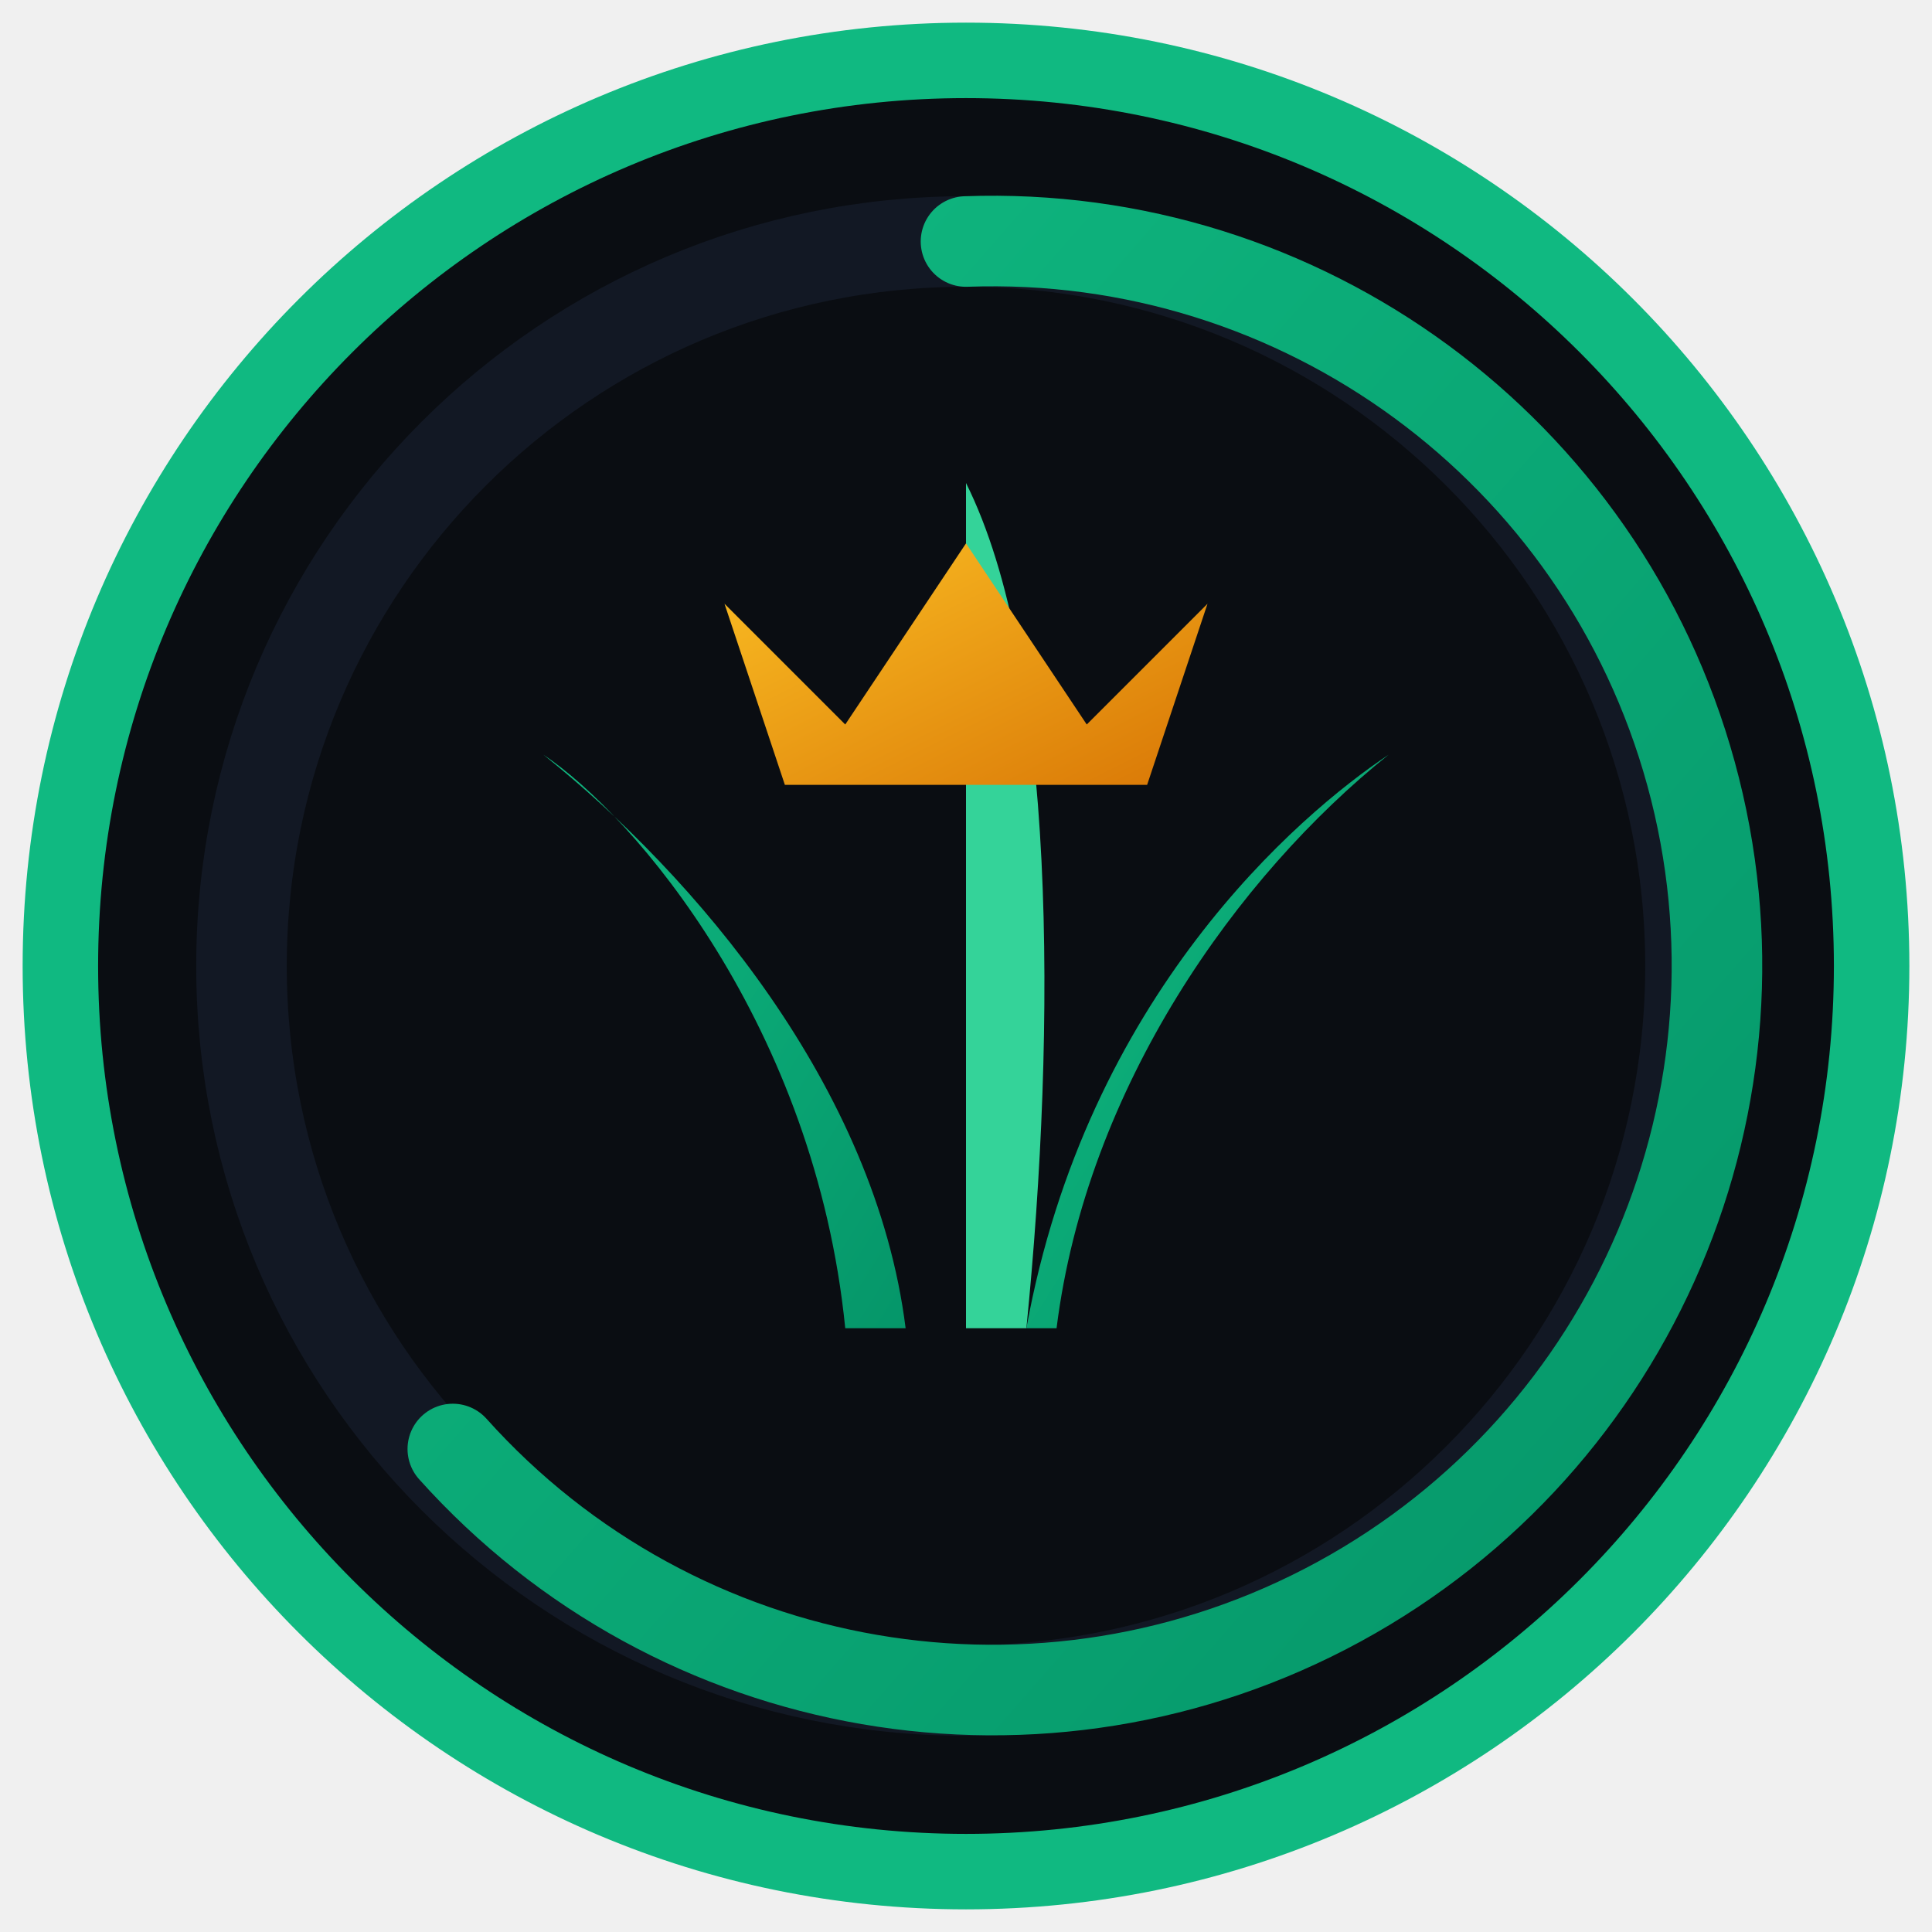
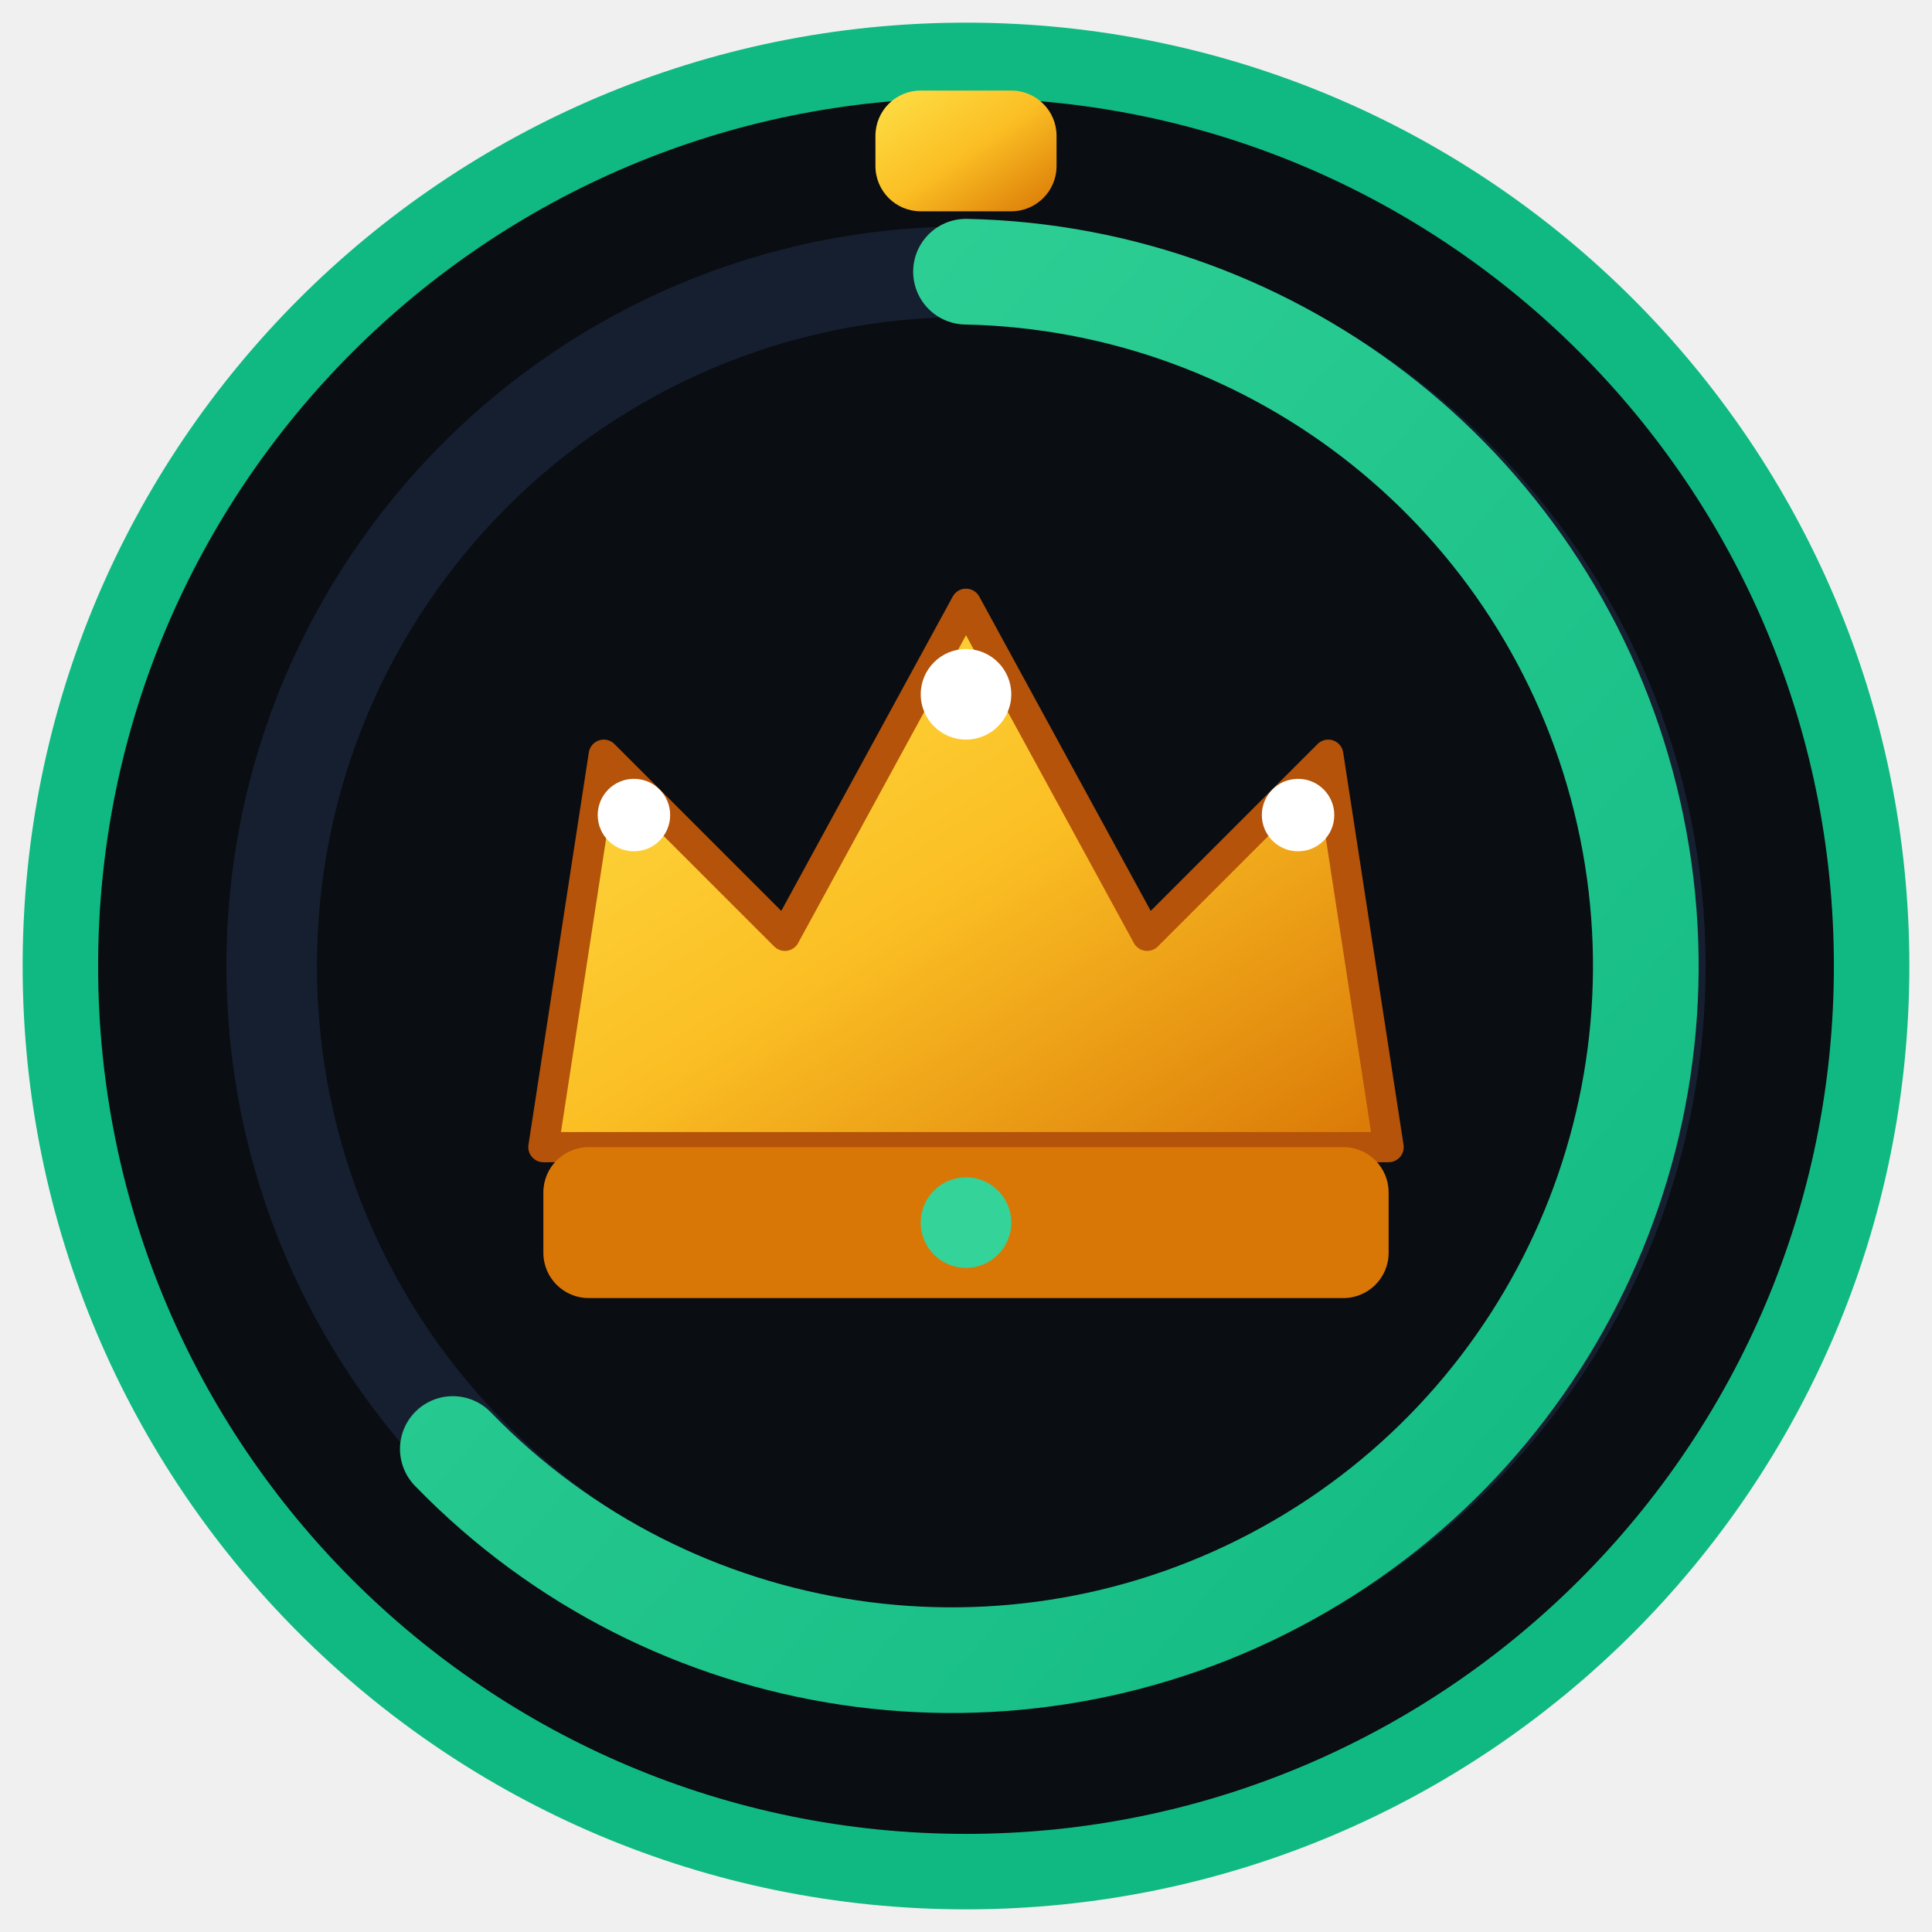
<svg xmlns="http://www.w3.org/2000/svg" viewBox="0 0 64 64" width="64" height="64">
  <defs>
    <linearGradient id="emeraldGrad" x1="0%" y1="0%" x2="100%" y2="100%">
-       <stop offset="0%" stop-color="#10b981" />
-       <stop offset="100%" stop-color="#059669" />
+       <stop offset="0%" stop-color="#34d399" />
+       <stop offset="100%" stop-color="#10b981" />
    </linearGradient>
    <linearGradient id="goldGrad" x1="0%" y1="0%" x2="100%" y2="100%">
-       <stop offset="0%" stop-color="#fbbf24" />
+       <stop offset="0%" stop-color="#fde047" />
+       <stop offset="50%" stop-color="#fbbf24" />
      <stop offset="100%" stop-color="#d97706" />
    </linearGradient>
  </defs>
  <circle cx="32" cy="32" r="30" fill="#0a0d12" stroke="#10b981" stroke-width="2.5" />
-   <circle cx="32" cy="32" r="24" fill="none" stroke="#121824" stroke-width="3" />
-   <path d="M 32 8 A 24 24 0 1 1 15 48" fill="none" stroke="url(#emeraldGrad)" stroke-width="3" stroke-linecap="round" />
-   <path d="M 28 44 C 27 34, 21 27, 18 25 C 23 29, 29 36, 30 44 Z" fill="url(#emeraldGrad)" />
-   <path d="M 32 44 C 32 30, 32 20, 32 16 C 35 22, 35 34, 34 44 Z" fill="#34d399" />
-   <path d="M 34 44 C 36 33, 43 27, 46 25 C 41 29, 36 36, 35 44 Z" fill="url(#emeraldGrad)" />
-   <polygon points="24,20 28,24 32,18 36,24 40,20 38,26 26,26" fill="url(#goldGrad)" />
+   <circle cx="32" cy="32" r="23" fill="none" stroke="#161f30" stroke-width="3" />
+   <path d="M 32 9 A 23 23 0 1 1 15 48" fill="none" stroke="url(#emeraldGrad)" stroke-width="3.5" stroke-linecap="round" />
+   <rect x="29" y="3" width="6" height="4" rx="1.5" fill="url(#goldGrad)" />
+   <path d="M 18 38 L 20 25 L 26 31 L 32 20 L 38 31 L 44 25 L 46 38 Z" fill="url(#goldGrad)" stroke="#b45309" stroke-width="1" stroke-linejoin="round" />
+   <rect x="18" y="38" width="28" height="5" rx="1.5" fill="#d97706" />
+   <circle cx="32" cy="23" r="1.5" fill="#ffffff" />
+   <circle cx="21" cy="27" r="1.2" fill="#ffffff" />
+   <circle cx="43" cy="27" r="1.2" fill="#ffffff" />
+   <circle cx="32" cy="40.5" r="1.5" fill="#34d399" />
</svg>
